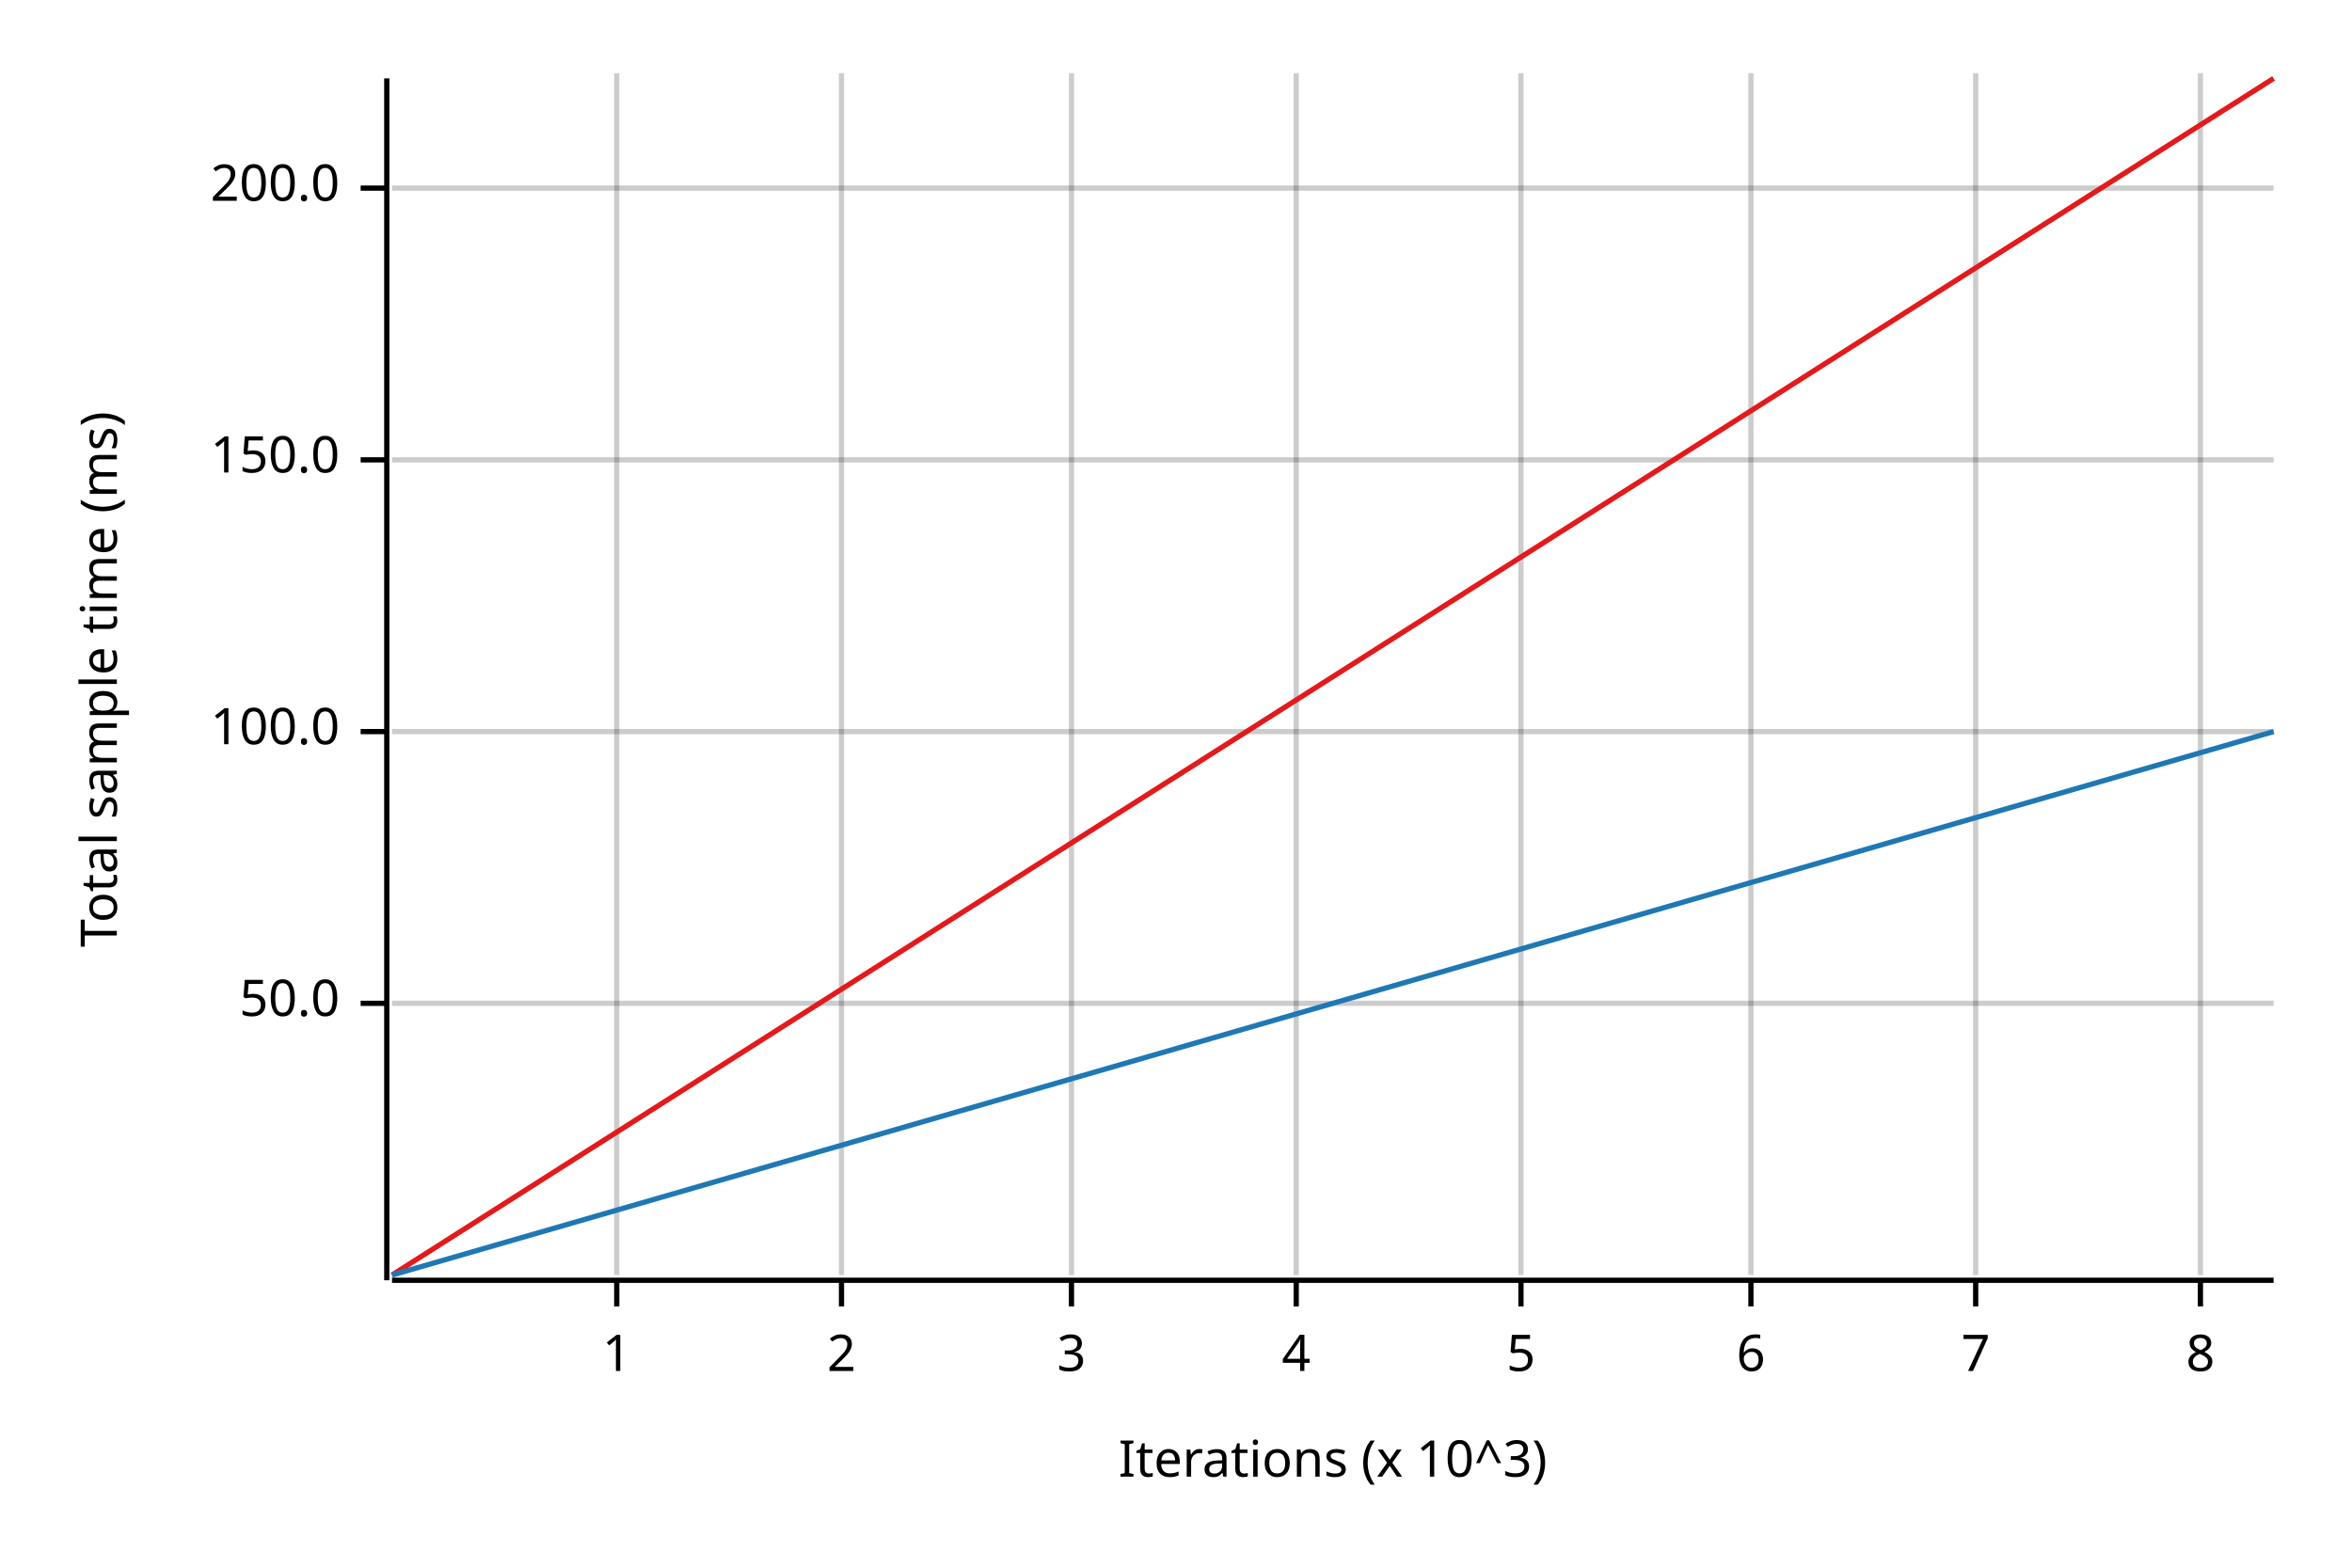
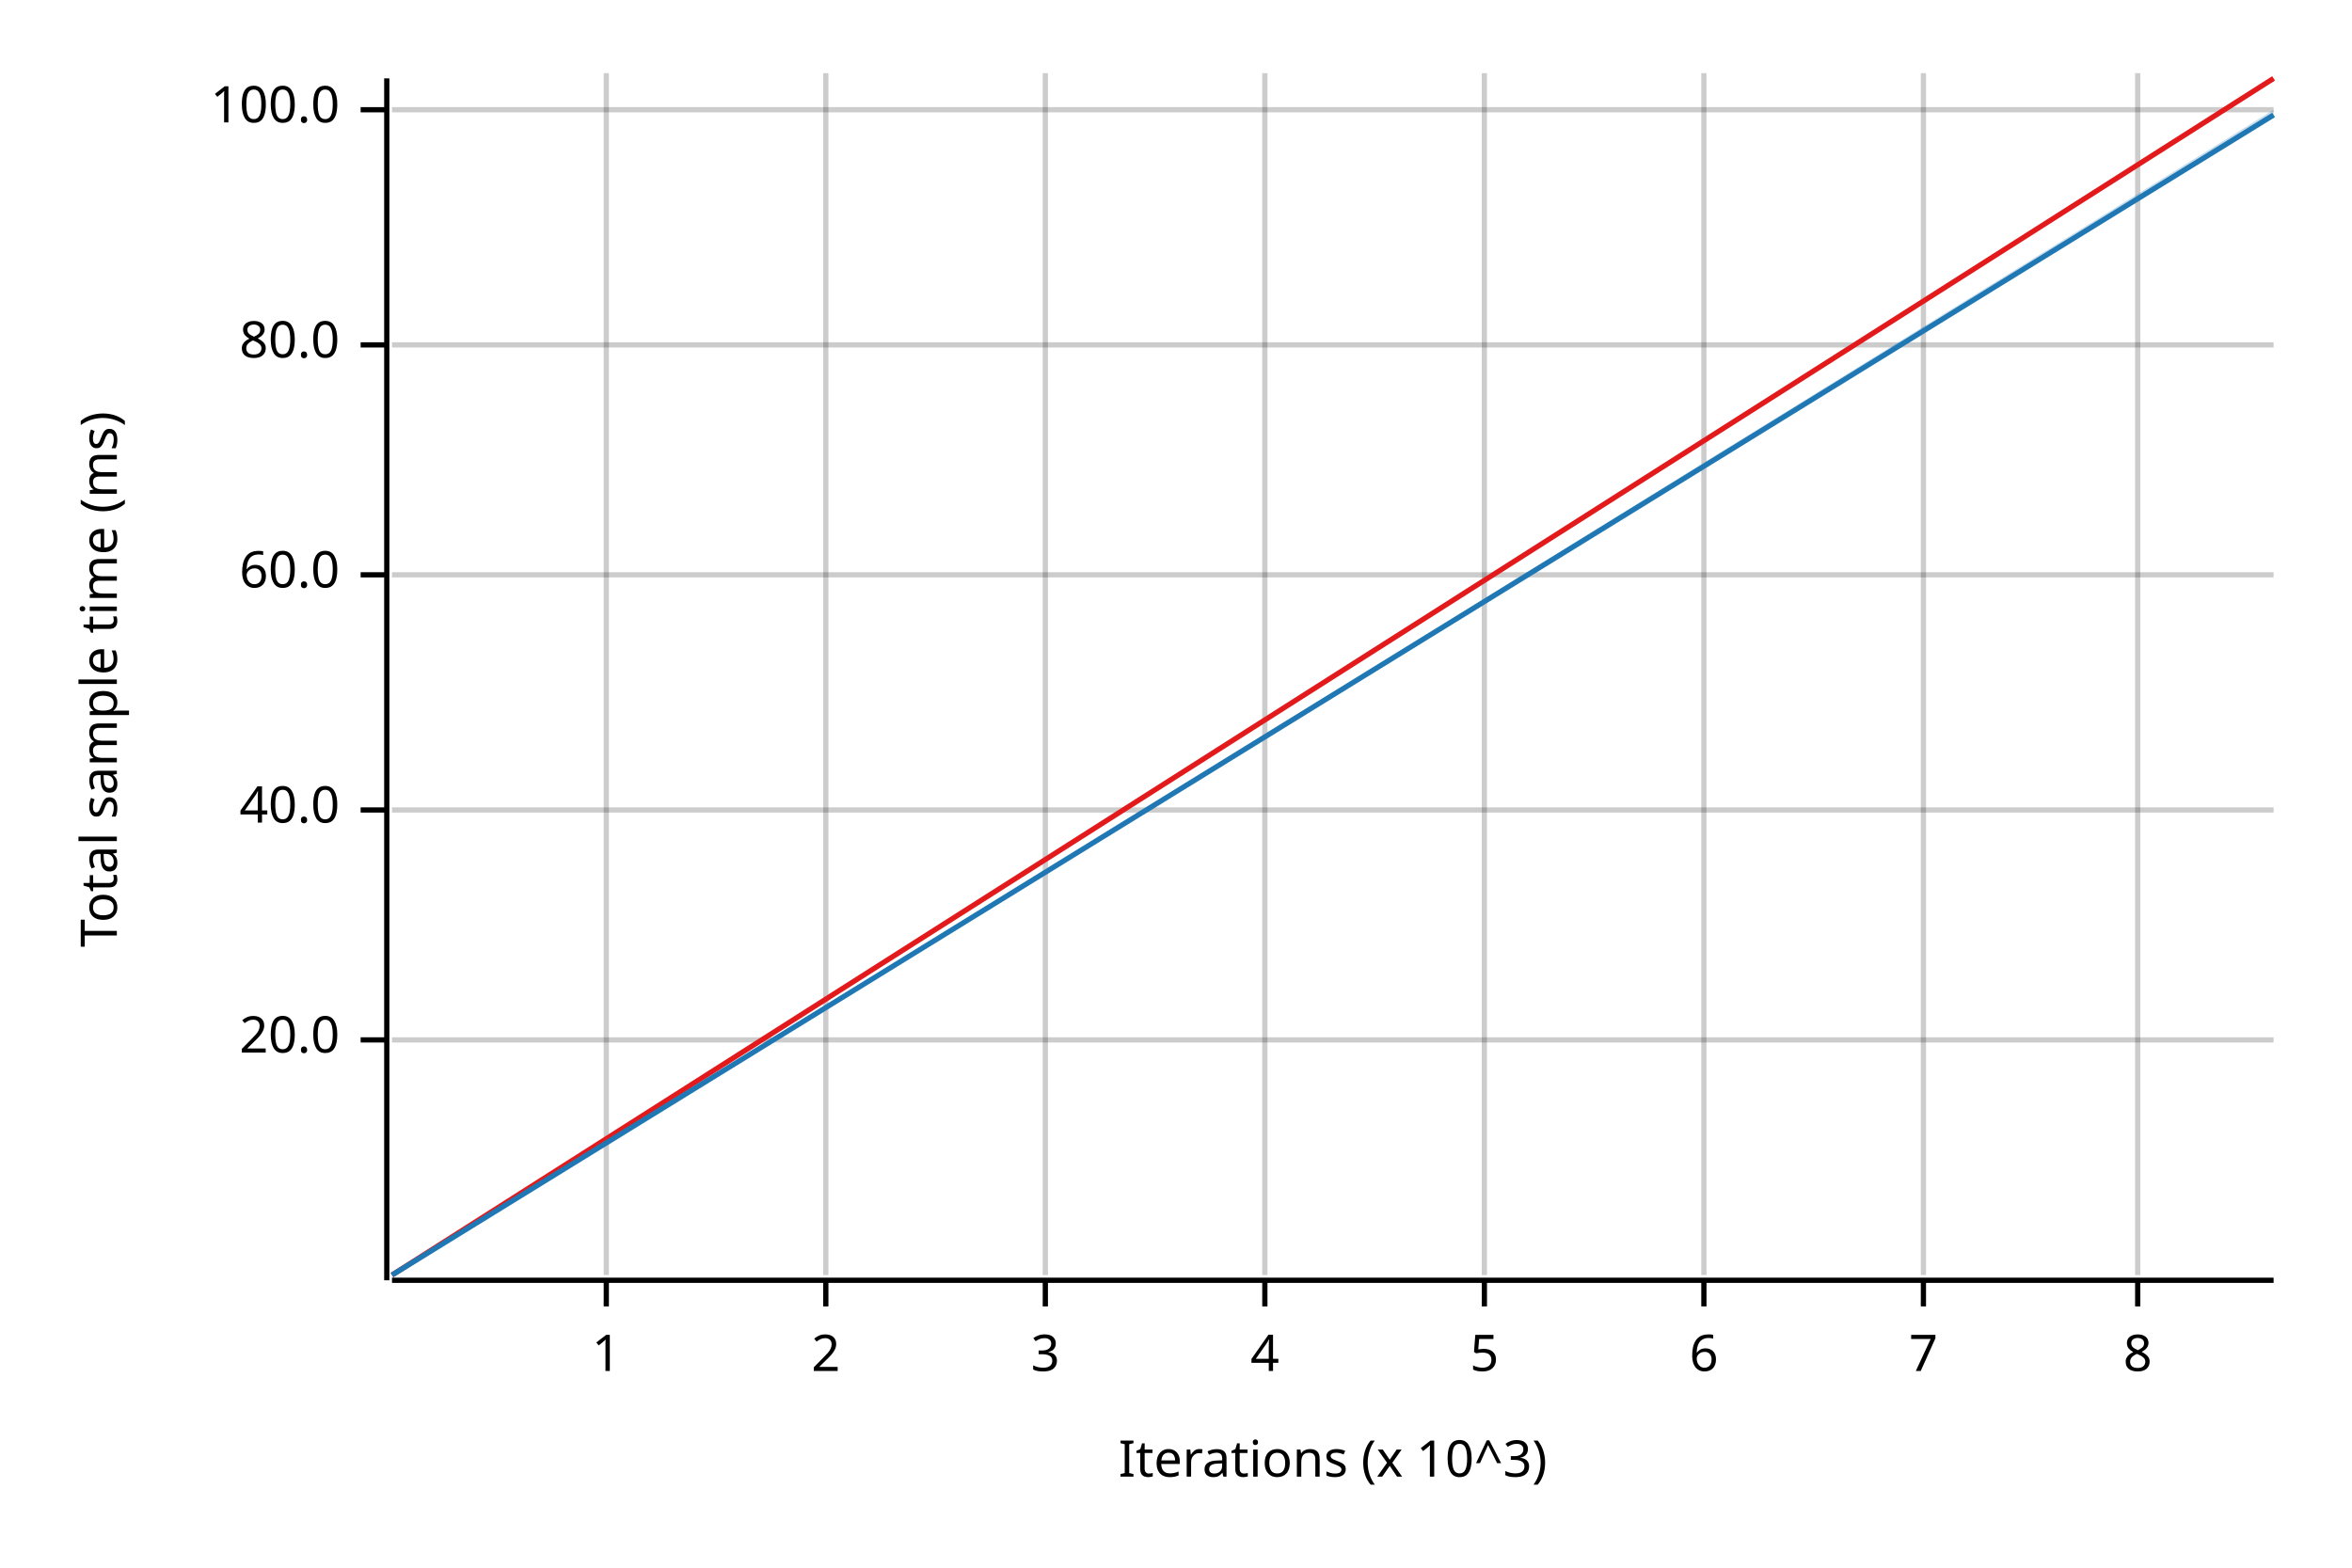
<svg xmlns="http://www.w3.org/2000/svg" width="450" height="300" viewBox="0 0 450 300">
  <text x="15" y="130" dy="0.76em" text-anchor="middle" font-family="sans-serif" font-size="9.677" opacity="1" fill="#000000" transform="rotate(270, 15, 130)">
Total sample time (ms)
</text>
  <text x="255" y="285" dy="-0.5ex" text-anchor="middle" font-family="sans-serif" font-size="9.677" opacity="1" fill="#000000">
Iterations (x 10^3)
</text>
-   <line opacity="0.2" stroke="#000000" stroke-width="1" x1="118" y1="244" x2="118" y2="14" />
-   <line opacity="0.2" stroke="#000000" stroke-width="1" x1="161" y1="244" x2="161" y2="14" />
-   <line opacity="0.2" stroke="#000000" stroke-width="1" x1="205" y1="244" x2="205" y2="14" />
-   <line opacity="0.2" stroke="#000000" stroke-width="1" x1="248" y1="244" x2="248" y2="14" />
-   <line opacity="0.2" stroke="#000000" stroke-width="1" x1="291" y1="244" x2="291" y2="14" />
-   <line opacity="0.2" stroke="#000000" stroke-width="1" x1="335" y1="244" x2="335" y2="14" />
-   <line opacity="0.2" stroke="#000000" stroke-width="1" x1="378" y1="244" x2="378" y2="14" />
-   <line opacity="0.2" stroke="#000000" stroke-width="1" x1="421" y1="244" x2="421" y2="14" />
-   <line opacity="0.2" stroke="#000000" stroke-width="1" x1="75" y1="192" x2="435" y2="192" />
-   <line opacity="0.2" stroke="#000000" stroke-width="1" x1="75" y1="140" x2="435" y2="140" />
-   <line opacity="0.2" stroke="#000000" stroke-width="1" x1="75" y1="88" x2="435" y2="88" />
-   <line opacity="0.2" stroke="#000000" stroke-width="1" x1="75" y1="36" x2="435" y2="36" />
+   <line opacity="0.2" stroke="#000000" stroke-width="1" x1="116" y1="244" x2="116" y2="14" />
+   <line opacity="0.2" stroke="#000000" stroke-width="1" x1="158" y1="244" x2="158" y2="14" />
+   <line opacity="0.2" stroke="#000000" stroke-width="1" x1="200" y1="244" x2="200" y2="14" />
+   <line opacity="0.2" stroke="#000000" stroke-width="1" x1="242" y1="244" x2="242" y2="14" />
+   <line opacity="0.2" stroke="#000000" stroke-width="1" x1="284" y1="244" x2="284" y2="14" />
+   <line opacity="0.2" stroke="#000000" stroke-width="1" x1="326" y1="244" x2="326" y2="14" />
+   <line opacity="0.2" stroke="#000000" stroke-width="1" x1="368" y1="244" x2="368" y2="14" />
+   <line opacity="0.2" stroke="#000000" stroke-width="1" x1="409" y1="244" x2="409" y2="14" />
+   <line opacity="0.2" stroke="#000000" stroke-width="1" x1="75" y1="199" x2="435" y2="199" />
+   <line opacity="0.2" stroke="#000000" stroke-width="1" x1="75" y1="155" x2="435" y2="155" />
+   <line opacity="0.2" stroke="#000000" stroke-width="1" x1="75" y1="110" x2="435" y2="110" />
+   <line opacity="0.2" stroke="#000000" stroke-width="1" x1="75" y1="66" x2="435" y2="66" />
+   <line opacity="0.2" stroke="#000000" stroke-width="1" x1="75" y1="21" x2="435" y2="21" />
  <polyline fill="none" opacity="1" stroke="#000000" stroke-width="1" points="74,15 74,245 " />
-   <text x="65" y="192" dy="0.5ex" text-anchor="end" font-family="sans-serif" font-size="9.677" opacity="1" fill="#000000">
- 50.0
+   <text x="65" y="199" dy="0.5ex" text-anchor="end" font-family="sans-serif" font-size="9.677" opacity="1" fill="#000000">
+ 20.0
</text>
-   <polyline fill="none" opacity="1" stroke="#000000" stroke-width="1" points="69,192 74,192 " />
-   <text x="65" y="140" dy="0.5ex" text-anchor="end" font-family="sans-serif" font-size="9.677" opacity="1" fill="#000000">
+   <polyline fill="none" opacity="1" stroke="#000000" stroke-width="1" points="69,199 74,199 " />
+   <text x="65" y="155" dy="0.5ex" text-anchor="end" font-family="sans-serif" font-size="9.677" opacity="1" fill="#000000">
+ 40.0
+ </text>
+   <polyline fill="none" opacity="1" stroke="#000000" stroke-width="1" points="69,155 74,155 " />
+   <text x="65" y="110" dy="0.5ex" text-anchor="end" font-family="sans-serif" font-size="9.677" opacity="1" fill="#000000">
+ 60.0
+ </text>
+   <polyline fill="none" opacity="1" stroke="#000000" stroke-width="1" points="69,110 74,110 " />
+   <text x="65" y="66" dy="0.5ex" text-anchor="end" font-family="sans-serif" font-size="9.677" opacity="1" fill="#000000">
+ 80.0
+ </text>
+   <polyline fill="none" opacity="1" stroke="#000000" stroke-width="1" points="69,66 74,66 " />
+   <text x="65" y="21" dy="0.5ex" text-anchor="end" font-family="sans-serif" font-size="9.677" opacity="1" fill="#000000">
100.0
</text>
-   <polyline fill="none" opacity="1" stroke="#000000" stroke-width="1" points="69,140 74,140 " />
-   <text x="65" y="88" dy="0.5ex" text-anchor="end" font-family="sans-serif" font-size="9.677" opacity="1" fill="#000000">
- 150.0
- </text>
-   <polyline fill="none" opacity="1" stroke="#000000" stroke-width="1" points="69,88 74,88 " />
-   <text x="65" y="36" dy="0.5ex" text-anchor="end" font-family="sans-serif" font-size="9.677" opacity="1" fill="#000000">
- 200.0
- </text>
-   <polyline fill="none" opacity="1" stroke="#000000" stroke-width="1" points="69,36 74,36 " />
+   <polyline fill="none" opacity="1" stroke="#000000" stroke-width="1" points="69,21 74,21 " />
  <polyline fill="none" opacity="1" stroke="#000000" stroke-width="1" points="75,245 435,245 " />
-   <text x="118" y="255" dy="0.76em" text-anchor="middle" font-family="sans-serif" font-size="9.677" opacity="1" fill="#000000">
+   <text x="116" y="255" dy="0.76em" text-anchor="middle" font-family="sans-serif" font-size="9.677" opacity="1" fill="#000000">
1
</text>
-   <polyline fill="none" opacity="1" stroke="#000000" stroke-width="1" points="118,245 118,250 " />
-   <text x="161" y="255" dy="0.76em" text-anchor="middle" font-family="sans-serif" font-size="9.677" opacity="1" fill="#000000">
+   <polyline fill="none" opacity="1" stroke="#000000" stroke-width="1" points="116,245 116,250 " />
+   <text x="158" y="255" dy="0.76em" text-anchor="middle" font-family="sans-serif" font-size="9.677" opacity="1" fill="#000000">
2
</text>
-   <polyline fill="none" opacity="1" stroke="#000000" stroke-width="1" points="161,245 161,250 " />
-   <text x="205" y="255" dy="0.76em" text-anchor="middle" font-family="sans-serif" font-size="9.677" opacity="1" fill="#000000">
+   <polyline fill="none" opacity="1" stroke="#000000" stroke-width="1" points="158,245 158,250 " />
+   <text x="200" y="255" dy="0.76em" text-anchor="middle" font-family="sans-serif" font-size="9.677" opacity="1" fill="#000000">
3
</text>
-   <polyline fill="none" opacity="1" stroke="#000000" stroke-width="1" points="205,245 205,250 " />
-   <text x="248" y="255" dy="0.76em" text-anchor="middle" font-family="sans-serif" font-size="9.677" opacity="1" fill="#000000">
+   <polyline fill="none" opacity="1" stroke="#000000" stroke-width="1" points="200,245 200,250 " />
+   <text x="242" y="255" dy="0.76em" text-anchor="middle" font-family="sans-serif" font-size="9.677" opacity="1" fill="#000000">
4
</text>
-   <polyline fill="none" opacity="1" stroke="#000000" stroke-width="1" points="248,245 248,250 " />
-   <text x="291" y="255" dy="0.76em" text-anchor="middle" font-family="sans-serif" font-size="9.677" opacity="1" fill="#000000">
+   <polyline fill="none" opacity="1" stroke="#000000" stroke-width="1" points="242,245 242,250 " />
+   <text x="284" y="255" dy="0.76em" text-anchor="middle" font-family="sans-serif" font-size="9.677" opacity="1" fill="#000000">
5
</text>
-   <polyline fill="none" opacity="1" stroke="#000000" stroke-width="1" points="291,245 291,250 " />
-   <text x="335" y="255" dy="0.76em" text-anchor="middle" font-family="sans-serif" font-size="9.677" opacity="1" fill="#000000">
+   <polyline fill="none" opacity="1" stroke="#000000" stroke-width="1" points="284,245 284,250 " />
+   <text x="326" y="255" dy="0.76em" text-anchor="middle" font-family="sans-serif" font-size="9.677" opacity="1" fill="#000000">
6
</text>
-   <polyline fill="none" opacity="1" stroke="#000000" stroke-width="1" points="335,245 335,250 " />
-   <text x="378" y="255" dy="0.76em" text-anchor="middle" font-family="sans-serif" font-size="9.677" opacity="1" fill="#000000">
+   <polyline fill="none" opacity="1" stroke="#000000" stroke-width="1" points="326,245 326,250 " />
+   <text x="368" y="255" dy="0.76em" text-anchor="middle" font-family="sans-serif" font-size="9.677" opacity="1" fill="#000000">
7
</text>
-   <polyline fill="none" opacity="1" stroke="#000000" stroke-width="1" points="378,245 378,250 " />
-   <text x="421" y="255" dy="0.76em" text-anchor="middle" font-family="sans-serif" font-size="9.677" opacity="1" fill="#000000">
+   <polyline fill="none" opacity="1" stroke="#000000" stroke-width="1" points="368,245 368,250 " />
+   <text x="409" y="255" dy="0.76em" text-anchor="middle" font-family="sans-serif" font-size="9.677" opacity="1" fill="#000000">
8
</text>
-   <polyline fill="none" opacity="1" stroke="#000000" stroke-width="1" points="421,245 421,250 " />
+   <polyline fill="none" opacity="1" stroke="#000000" stroke-width="1" points="409,245 409,250 " />
  <polyline fill="none" opacity="1" stroke="#E31A1C" stroke-width="1" points="75,244 435,15 " />
  <polygon opacity="0.25" fill="#E31A1C" points="75,244 435,15 435,15 " />
-   <polyline fill="none" opacity="1" stroke="#1F78B4" stroke-width="1" points="75,244 435,140 " />
-   <polygon opacity="0.25" fill="#1F78B4" points="75,244 435,140 435,140 " />
+   <polyline fill="none" opacity="1" stroke="#1F78B4" stroke-width="1" points="75,244 435,22 " />
+   <polygon opacity="0.25" fill="#1F78B4" points="75,244 435,22 435,21 " />
</svg>
